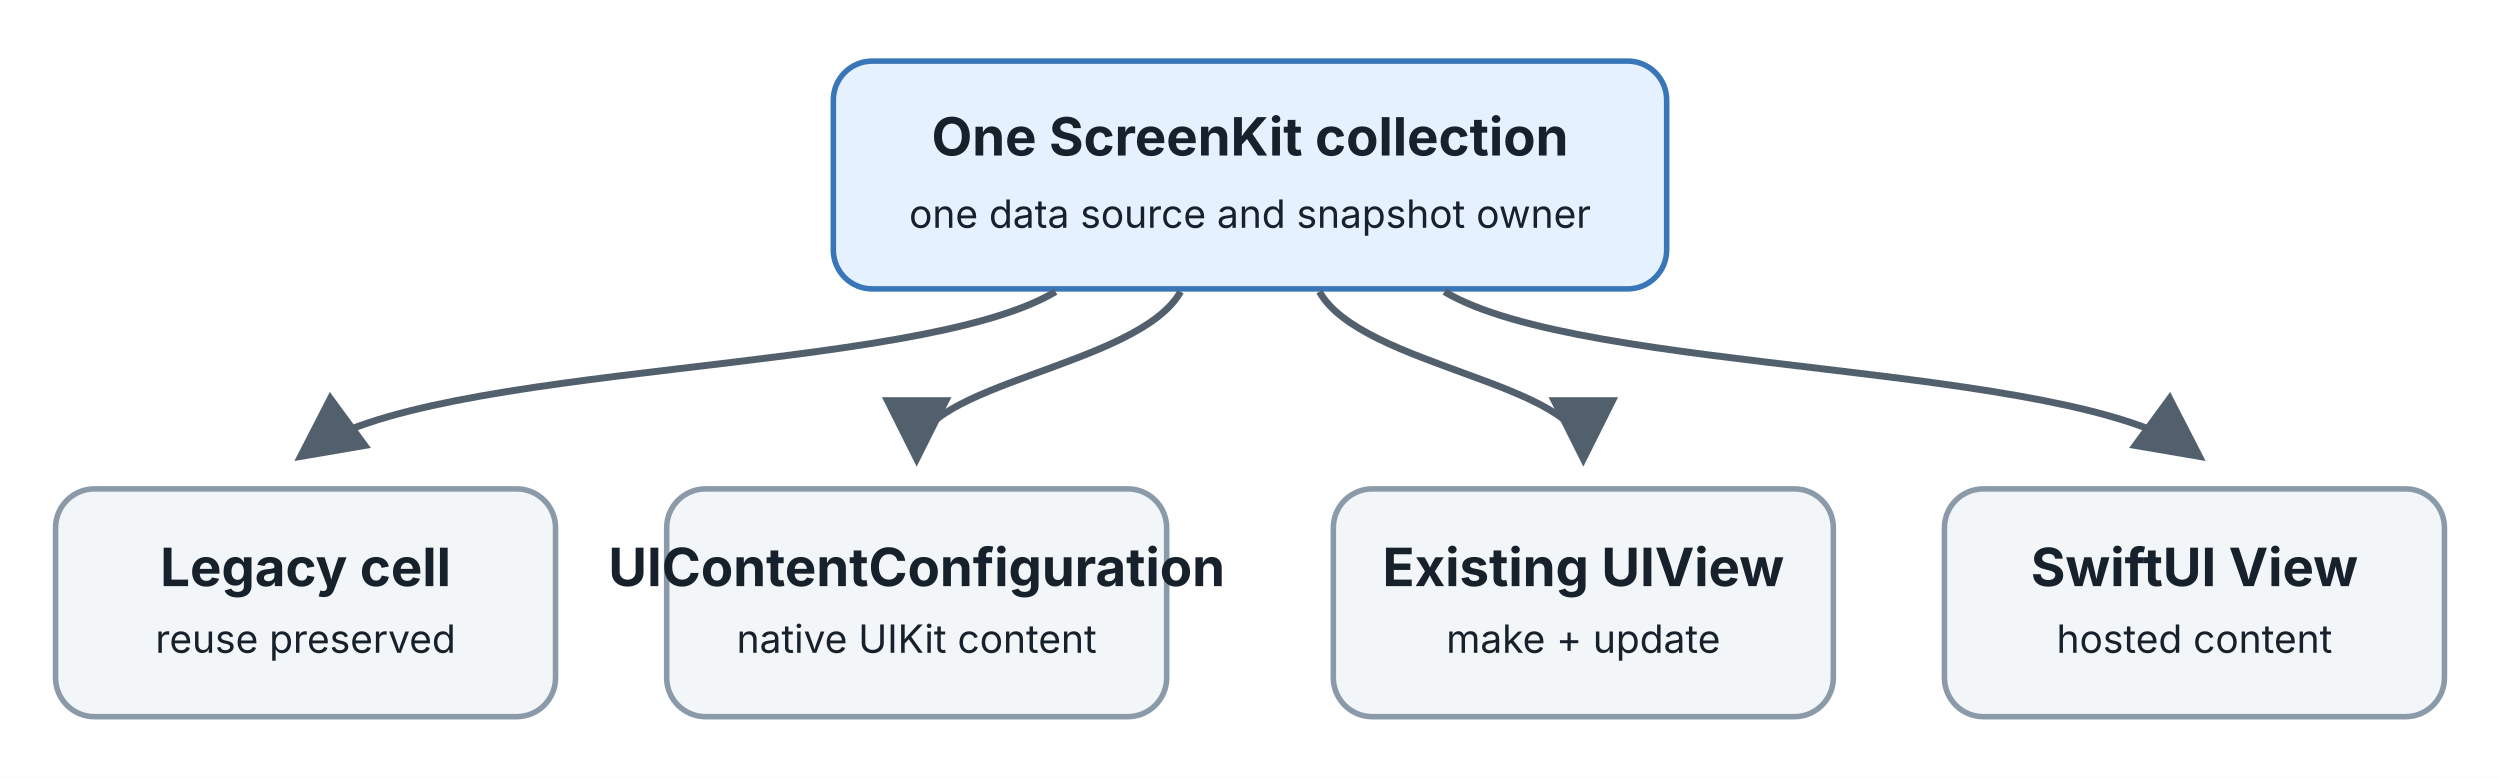
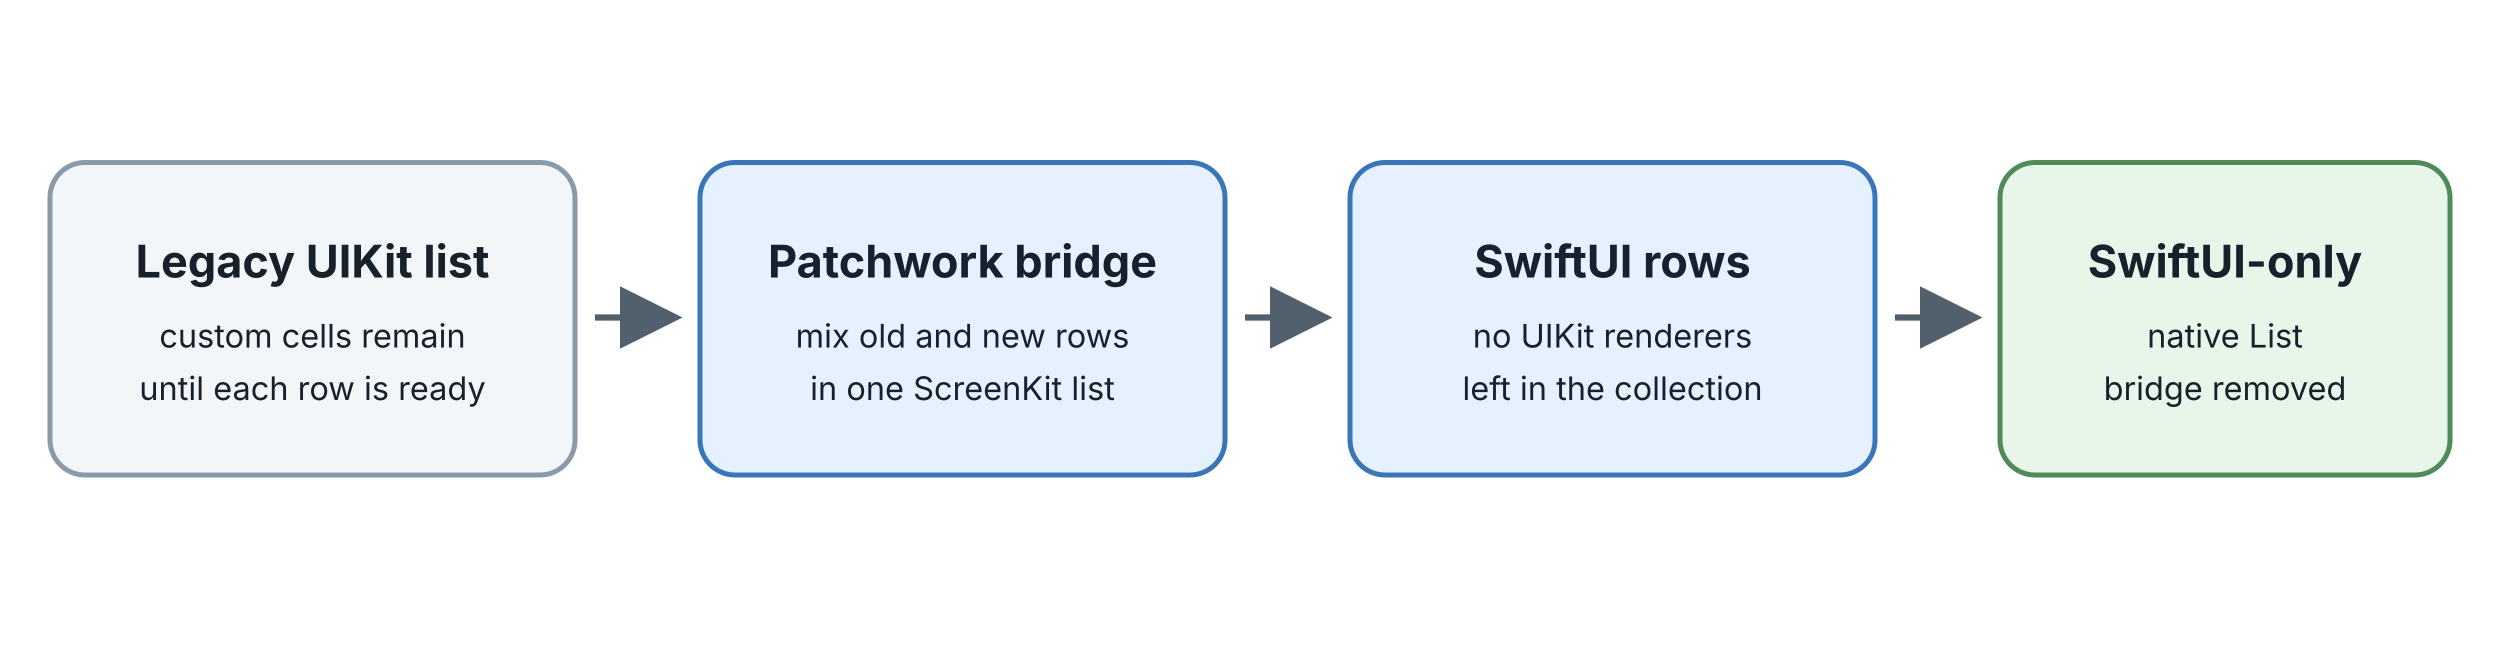
- <svg xmlns="http://www.w3.org/2000/svg" viewBox="0 0 900 280" role="img" aria-labelledby="title desc">
+ <svg xmlns="http://www.w3.org/2000/svg" viewBox="0 0 1000 260" role="img" aria-labelledby="title desc">
  <defs>
    <marker id="arrow" markerWidth="10" markerHeight="10" refX="8" refY="5" orient="auto">
      <path d="M0 0L10 5L0 10Z" fill="#52606d" />
    </marker>
    <style>
      text { font-family: -apple-system, BlinkMacSystemFont, sans-serif; fill: #17212b; }
-       .title { font-size: 19px; font-weight: 650; }
-       .body { font-size: 14px; }
+       .title { font-size: 18px; font-weight: 650; }
+       .body { font-size: 13px; }
      .card { fill: #f3f6f8; stroke: #8a9aa8; stroke-width: 2; rx: 14; }
-       .screen { fill: #e5f1ff; stroke: #3976b8; }
+       .bridge { fill: #e5f1ff; stroke: #3976b8; }
+       .native { fill: #e8f5e9; stroke: #4f8a59; }
      .line { stroke: #52606d; stroke-width: 2.5; marker-end: url(#arrow); fill: none; }
    </style>
  </defs>
-   <rect width="900" height="280" fill="#ffffff" />
-   <rect class="card screen" x="300" y="22" width="300" height="82" />
-   <text class="title" x="450" y="56" text-anchor="middle">One ScreenKit collection</text>
-   <text class="body" x="450" y="82" text-anchor="middle">one data source and snapshot owner</text>
-   <path class="line" d="M380 105C330 135 155 130 110 163" />
-   <path class="line" d="M425 105C410 132 330 138 330 163" />
-   <path class="line" d="M475 105C490 132 570 138 570 163" />
-   <path class="line" d="M520 105C570 135 745 130 790 163" />
-   <rect class="card" x="20" y="176" width="180" height="82" />
-   <text class="title" x="110" y="211" text-anchor="middle">Legacy cell</text>
-   <text class="body" x="110" y="235" text-anchor="middle">reuse preserved</text>
-   <rect class="card" x="240" y="176" width="180" height="82" />
-   <text class="title" x="330" y="211" text-anchor="middle">UIContentConfiguration</text>
-   <text class="body" x="330" y="235" text-anchor="middle">native UIKit content</text>
-   <rect class="card" x="480" y="176" width="180" height="82" />
-   <text class="title" x="570" y="211" text-anchor="middle">Existing UIView</text>
-   <text class="body" x="570" y="235" text-anchor="middle">make + update</text>
-   <rect class="card" x="700" y="176" width="180" height="82" />
-   <text class="title" x="790" y="211" text-anchor="middle">SwiftUI View</text>
-   <text class="body" x="790" y="235" text-anchor="middle">hosted content</text>
+   <rect width="1000" height="260" fill="#ffffff" />
+   <rect class="card" x="20" y="65" width="210" height="125" />
+   <text class="title" x="125" y="111" text-anchor="middle">Legacy UIKit list</text>
+   <text class="body" x="125" y="139" text-anchor="middle">custom cells remain</text>
+   <text class="body" x="125" y="160" text-anchor="middle">until each row is ready</text>
+   <path class="line" d="M238 127h30" />
+   <rect class="card bridge" x="280" y="65" width="210" height="125" />
+   <text class="title" x="385" y="111" text-anchor="middle">Patchwork bridge</text>
+   <text class="body" x="385" y="139" text-anchor="middle">mix old and new rows</text>
+   <text class="body" x="385" y="160" text-anchor="middle">in one ScreenKit list</text>
+   <path class="line" d="M498 127h30" />
+   <rect class="card bridge" x="540" y="65" width="210" height="125" />
+   <text class="title" x="645" y="111" text-anchor="middle">SwiftUI rows</text>
+   <text class="body" x="645" y="139" text-anchor="middle">no UIKit renderers</text>
+   <text class="body" x="645" y="160" text-anchor="middle">left in the collection</text>
+   <path class="line" d="M758 127h30" />
+   <rect class="card native" x="800" y="65" width="180" height="125" />
+   <text class="title" x="890" y="111" text-anchor="middle">SwiftUI-only</text>
+   <text class="body" x="890" y="139" text-anchor="middle">native List</text>
+   <text class="body" x="890" y="160" text-anchor="middle">bridge removed</text>
</svg>
